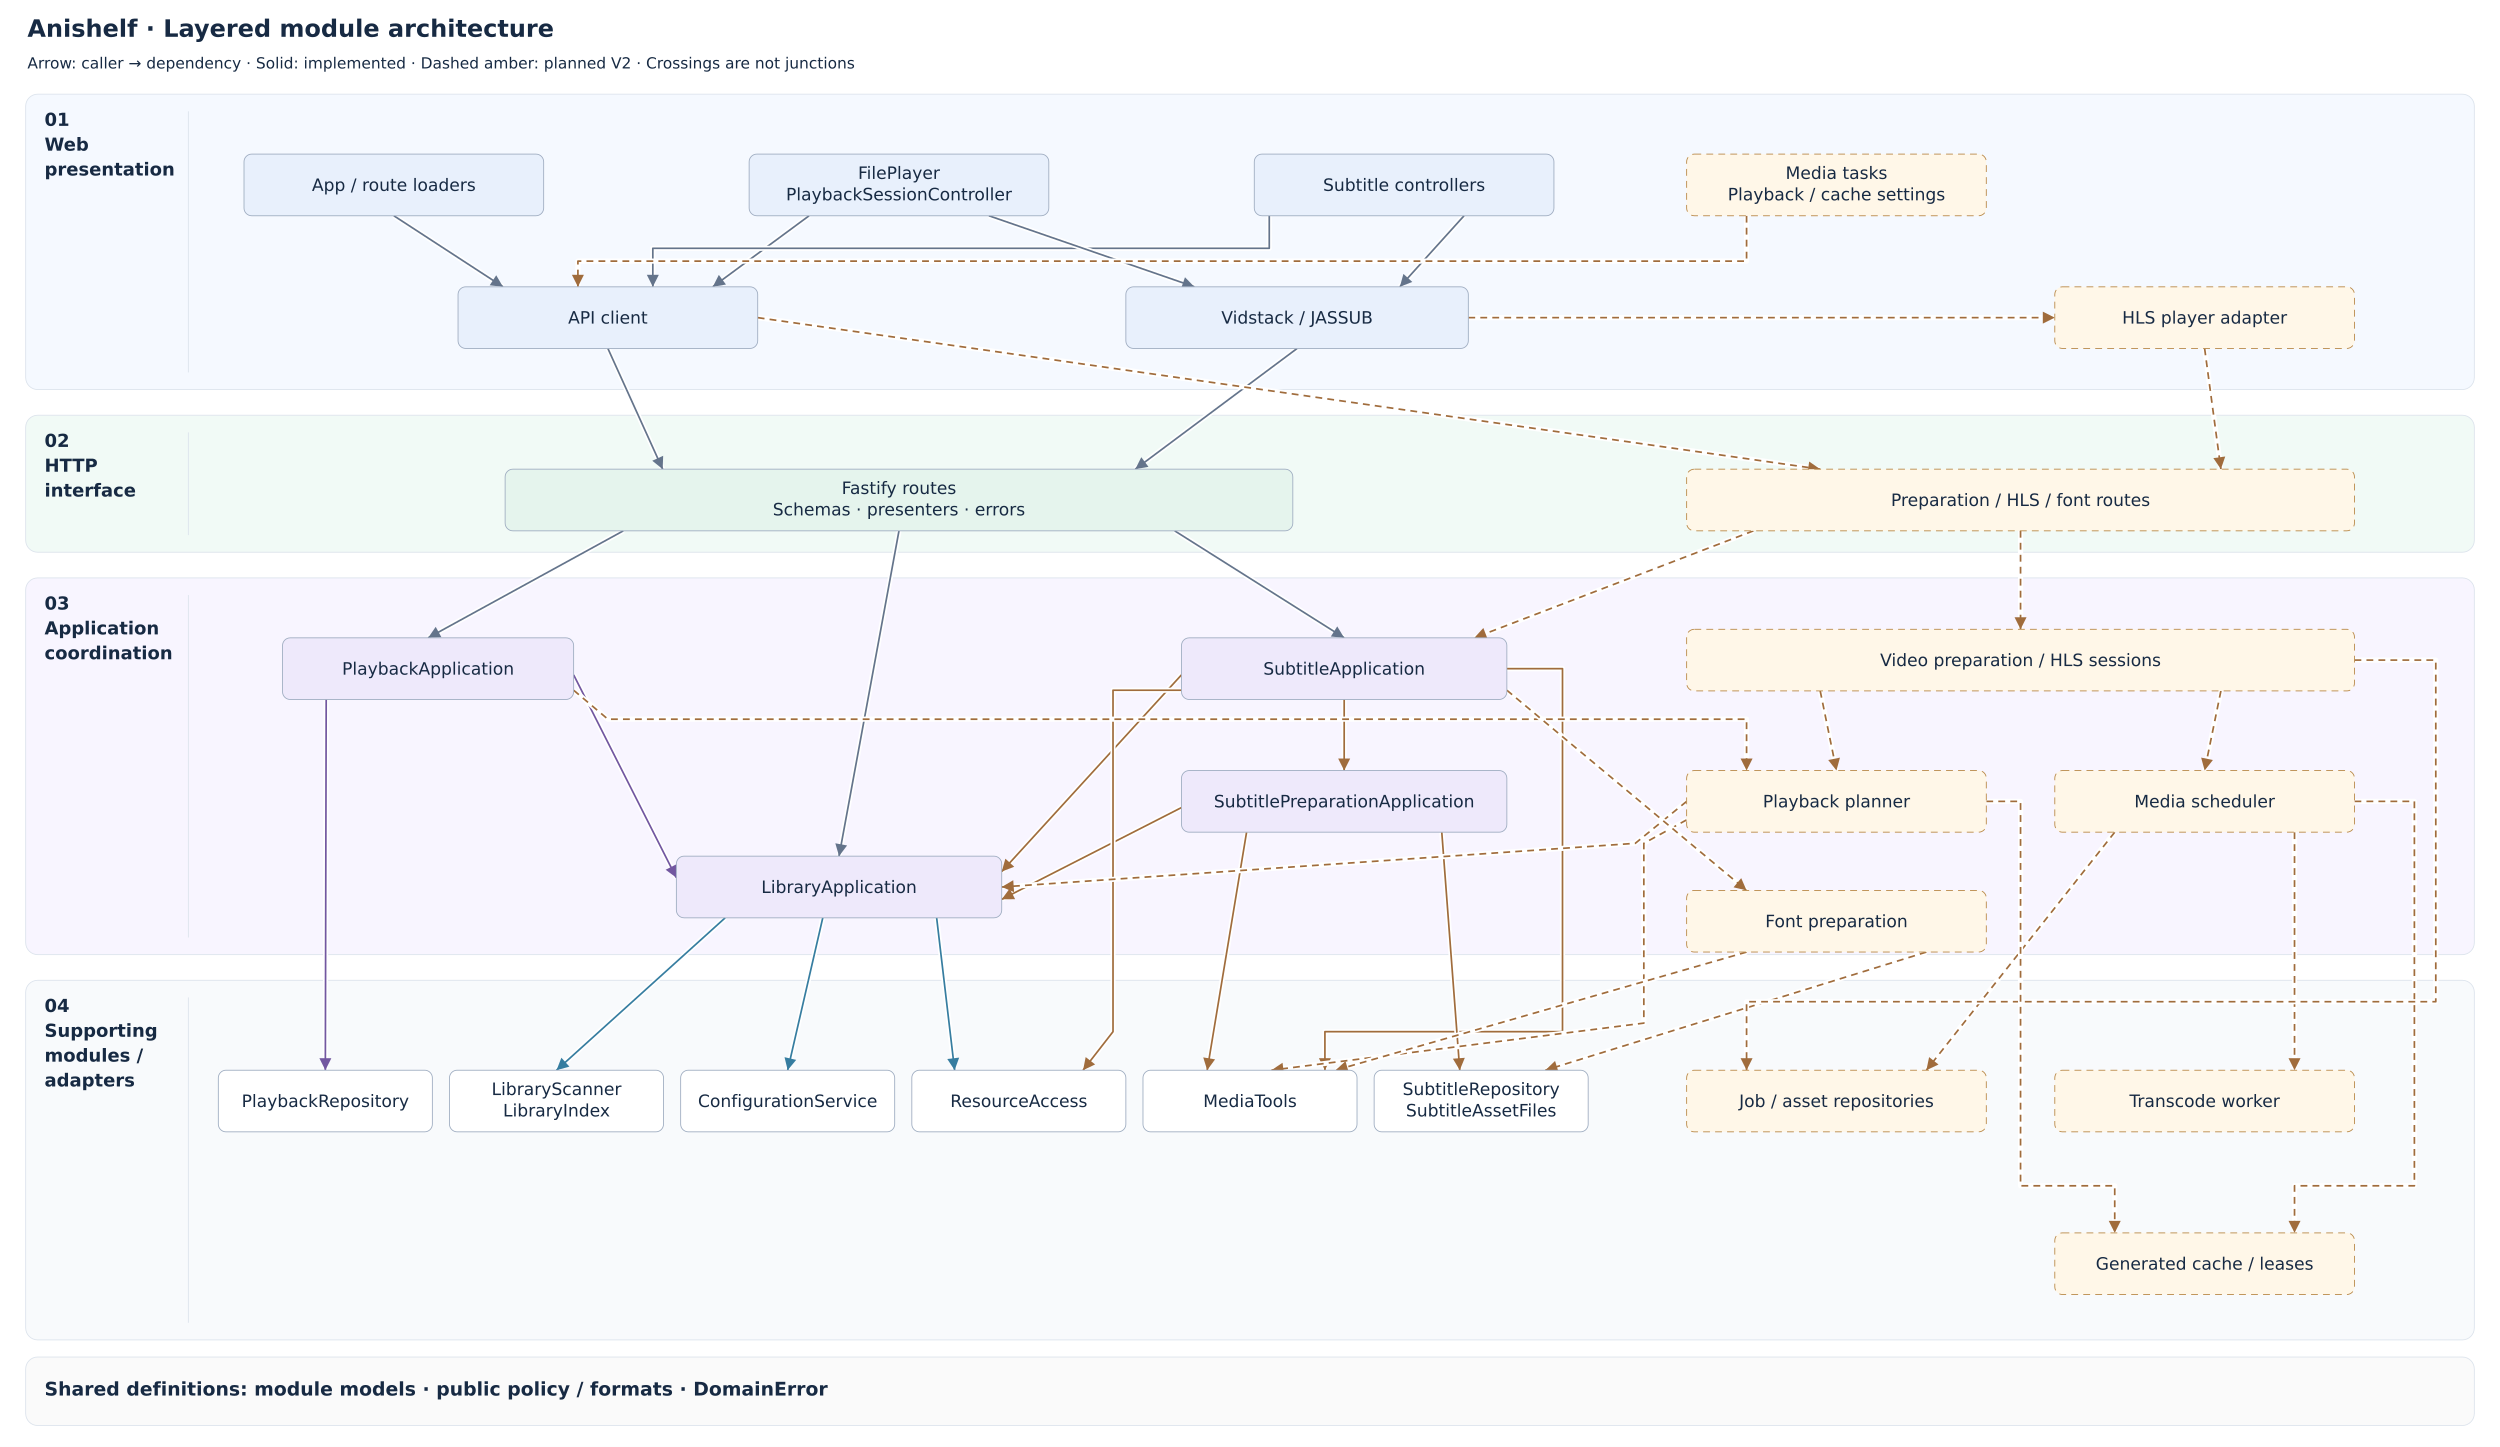
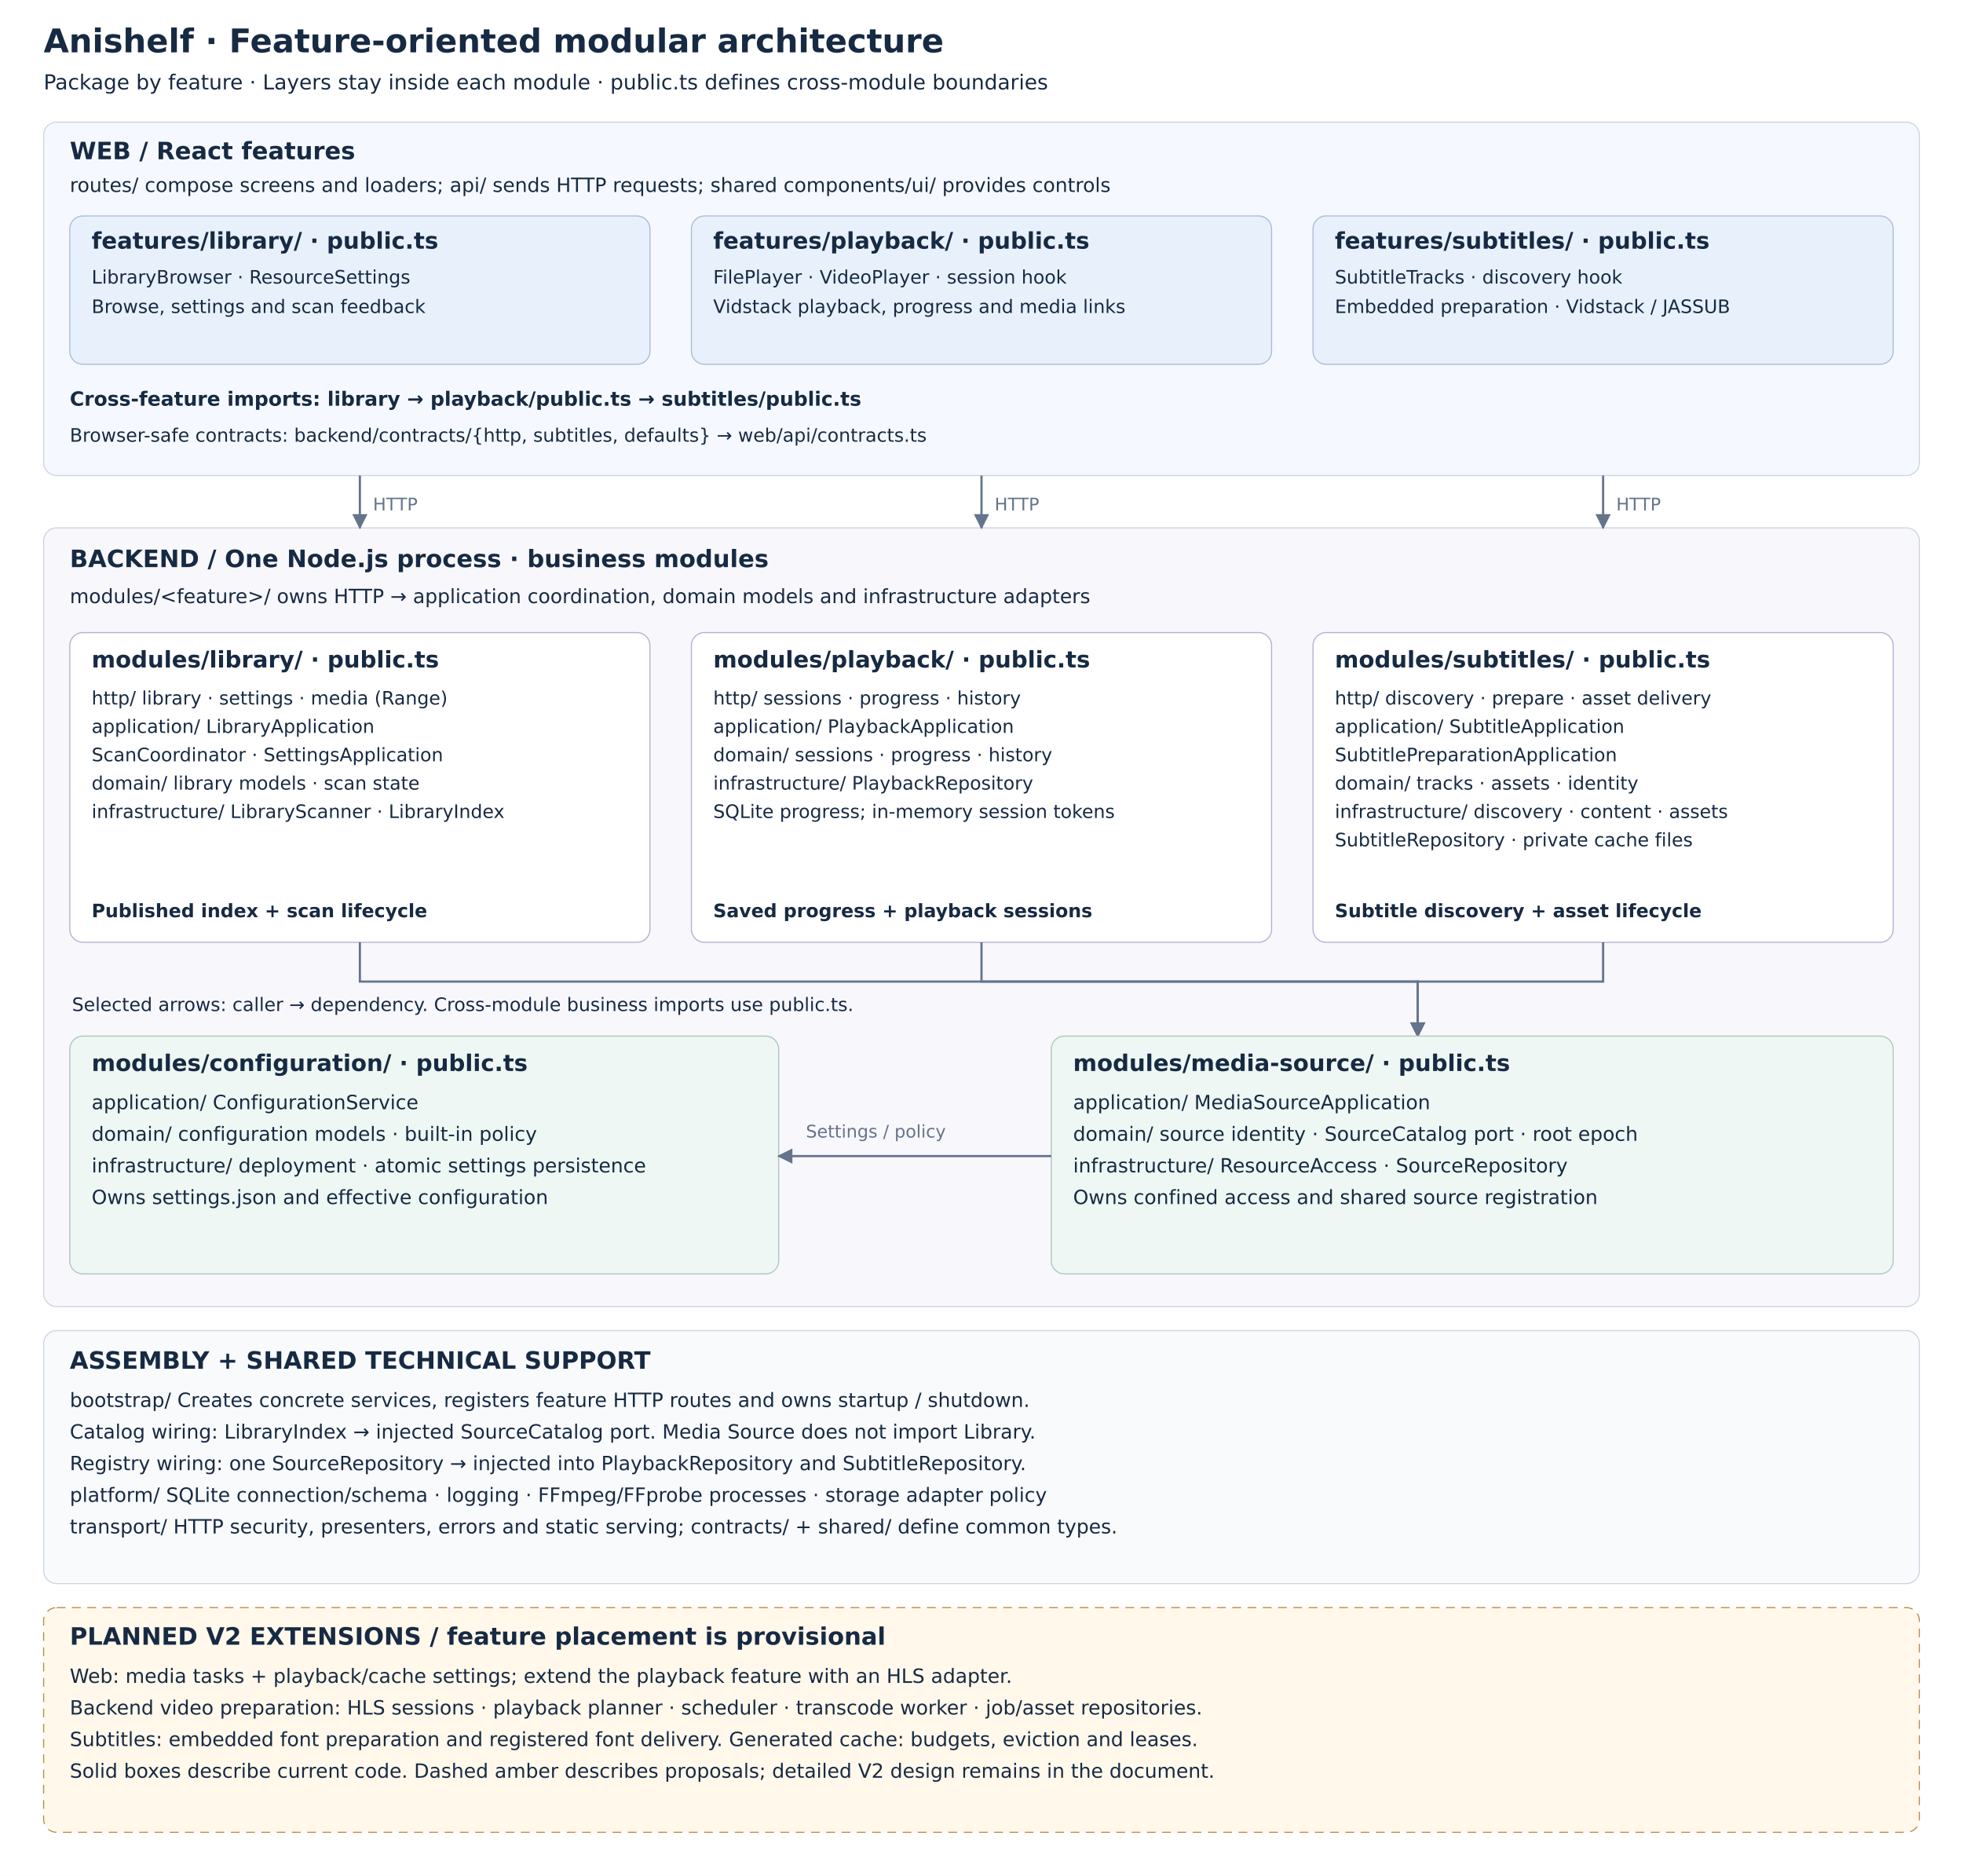
- <svg xmlns="http://www.w3.org/2000/svg" width="2920" height="1690" viewBox="0 0 2920 1690" role="img" aria-labelledby="title desc">
+ <svg xmlns="http://www.w3.org/2000/svg" width="1800" height="1720" viewBox="0 0 1800 1720" role="img" aria-labelledby="title desc">
  <defs>
-     <marker id="arrow0" viewBox="0 0 10 10" refX="10" refY="5" markerWidth="7" markerHeight="7" orient="auto">
+     <marker id="arrow" viewBox="0 0 10 10" refX="9" refY="5" markerWidth="7" markerHeight="7" orient="auto">
      <path d="M0 0 10 5 0 10z" fill="#64748b" />
    </marker>
-     <marker id="arrow1" viewBox="0 0 10 10" refX="10" refY="5" markerWidth="7" markerHeight="7" orient="auto">
-       <path d="M0 0 10 5 0 10z" fill="#7257a0" />
-     </marker>
-     <marker id="arrow2" viewBox="0 0 10 10" refX="10" refY="5" markerWidth="7" markerHeight="7" orient="auto">
-       <path d="M0 0 10 5 0 10z" fill="#367da0" />
-     </marker>
-     <marker id="arrow3" viewBox="0 0 10 10" refX="10" refY="5" markerWidth="7" markerHeight="7" orient="auto">
-       <path d="M0 0 10 5 0 10z" fill="#a06c3c" />
-     </marker>
  </defs>
-   <rect width="2920" height="1690" fill="#fff" />
+   <rect width="1800" height="1720" fill="#ffffff" />
  <g font-family="DejaVu Sans, Arial, sans-serif" fill="#172a43">
-     <text x="32" y="43" font-size="28" font-weight="600">Anishelf · Layered module architecture</text>
-     <text x="32" y="80" font-size="18">Arrow: caller → dependency    ·    Solid: implemented    ·    Dashed amber: planned V2    ·    Crossings are not junctions</text>
-     <rect x="30" y="110" width="2860" height="345" rx="14" fill="#f5f9ff" stroke="#dce3ec" />
-     <path d="M220 130 V435" stroke="#dce3ec" />
-     <text x="52" y="147" font-size="21" font-weight="600">01</text>
-     <text x="52" y="176" font-size="21" font-weight="600">Web</text>
-     <text x="52" y="205" font-size="21" font-weight="600">presentation</text>
-     <rect x="30" y="485" width="2860" height="160" rx="14" fill="#f1faf6" stroke="#dce3ec" />
-     <path d="M220 505 V625" stroke="#dce3ec" />
-     <text x="52" y="522" font-size="21" font-weight="600">02</text>
-     <text x="52" y="551" font-size="21" font-weight="600">HTTP</text>
-     <text x="52" y="580" font-size="21" font-weight="600">interface</text>
-     <rect x="30" y="675" width="2860" height="440" rx="14" fill="#f8f5ff" stroke="#dce3ec" />
-     <path d="M220 695 V1095" stroke="#dce3ec" />
-     <text x="52" y="712" font-size="21" font-weight="600">03</text>
-     <text x="52" y="741" font-size="21" font-weight="600">Application</text>
-     <text x="52" y="770" font-size="21" font-weight="600">coordination</text>
-     <rect x="30" y="1145" width="2860" height="420" rx="14" fill="#f8fafc" stroke="#dce3ec" />
-     <path d="M220 1165 V1545" stroke="#dce3ec" />
-     <text x="52" y="1182" font-size="21" font-weight="600">04</text>
-     <text x="52" y="1211" font-size="21" font-weight="600">Supporting</text>
-     <text x="52" y="1240" font-size="21" font-weight="600">modules /</text>
-     <text x="52" y="1269" font-size="21" font-weight="600">adapters</text>
-     <rect x="30" y="1585" width="2860" height="80" rx="14" fill="#fafafa" stroke="#dce3ec" />
-     <text x="52" y="1630" font-size="22" font-weight="600">Shared definitions: module models · public policy / formats · DomainError</text>
-     <g transform="translate(200 0)">
-       <path d="M 260 252 L 387.5 335" fill="none" stroke="#fff" stroke-width="6" stroke-linejoin="round" />
-       <path data-from="routes" data-to="api" data-status="implemented" d="M 260 252 L 387.5 335" fill="none" stroke="#64748b" stroke-width="2" stroke-linejoin="round" marker-end="url(#arrow0)" />
-       <path d="M 745 252 L 632.5 335" fill="none" stroke="#fff" stroke-width="6" stroke-linejoin="round" />
-       <path data-from="player" data-to="api" data-status="implemented" d="M 745 252 L 632.5 335" fill="none" stroke="#64748b" stroke-width="2" stroke-linejoin="round" marker-end="url(#arrow0)" />
-       <path d="M 1282.5 252 L 1282.5 290 L 562.5 290 L 562.5 335" fill="none" stroke="#fff" stroke-width="6" stroke-linejoin="round" />
-       <path data-from="subtitles-ui" data-to="api" data-status="implemented" d="M 1282.5 252 L 1282.5 290 L 562.5 290 L 562.5 335" fill="none" stroke="#64748b" stroke-width="2" stroke-linejoin="round" marker-end="url(#arrow0)" />
-       <path d="M 955 252 L 1195 335" fill="none" stroke="#fff" stroke-width="6" stroke-linejoin="round" />
-       <path data-from="player" data-to="renderer" data-status="implemented" d="M 955 252 L 1195 335" fill="none" stroke="#64748b" stroke-width="2" stroke-linejoin="round" marker-end="url(#arrow0)" />
-       <path d="M 1510 252 L 1435 335" fill="none" stroke="#fff" stroke-width="6" stroke-linejoin="round" />
-       <path data-from="subtitles-ui" data-to="renderer" data-status="implemented" d="M 1510 252 L 1435 335" fill="none" stroke="#64748b" stroke-width="2" stroke-linejoin="round" marker-end="url(#arrow0)" />
-       <path d="M 510 407 L 574 548" fill="none" stroke="#fff" stroke-width="6" stroke-linejoin="round" />
-       <path data-from="api" data-to="http" data-status="implemented" d="M 510 407 L 574 548" fill="none" stroke="#64748b" stroke-width="2" stroke-linejoin="round" marker-end="url(#arrow0)" />
-       <path d="M 1315 407 L 1126 548" fill="none" stroke="#fff" stroke-width="6" stroke-linejoin="round" />
-       <path data-from="renderer" data-to="http" data-status="implemented" d="M 1315 407 L 1126 548" fill="none" stroke="#64748b" stroke-width="2" stroke-linejoin="round" marker-end="url(#arrow0)" />
-       <path d="M 528 620 L 300 745" fill="none" stroke="#fff" stroke-width="6" stroke-linejoin="round" />
-       <path data-from="http" data-to="playback" data-status="implemented" d="M 528 620 L 300 745" fill="none" stroke="#64748b" stroke-width="2" stroke-linejoin="round" marker-end="url(#arrow0)" />
-       <path d="M 1172 620 L 1370 745" fill="none" stroke="#fff" stroke-width="6" stroke-linejoin="round" />
-       <path data-from="http" data-to="subtitles" data-status="implemented" d="M 1172 620 L 1370 745" fill="none" stroke="#64748b" stroke-width="2" stroke-linejoin="round" marker-end="url(#arrow0)" />
-       <path d="M 850 620 L 780 1000" fill="none" stroke="#fff" stroke-width="6" stroke-linejoin="round" />
-       <path data-from="http" data-to="library" data-status="implemented" d="M 850 620 L 780 1000" fill="none" stroke="#64748b" stroke-width="2" stroke-linejoin="round" marker-end="url(#arrow0)" />
-       <path d="M 470 788.2 L 590 1025.2" fill="none" stroke="#fff" stroke-width="6" stroke-linejoin="round" />
-       <path data-from="playback" data-to="library" data-status="implemented" d="M 470 788.2 L 590 1025.2" fill="none" stroke="#7257a0" stroke-width="2" stroke-linejoin="round" marker-end="url(#arrow1)" />
-       <path d="M 1370 817 L 1370 900" fill="none" stroke="#fff" stroke-width="6" stroke-linejoin="round" />
-       <path data-from="subtitles" data-to="preparation" data-status="implemented" d="M 1370 817 L 1370 900" fill="none" stroke="#a06c3c" stroke-width="2" stroke-linejoin="round" marker-end="url(#arrow3)" />
-       <path d="M 1180 788.2 L 970 1018" fill="none" stroke="#fff" stroke-width="6" stroke-linejoin="round" />
-       <path data-from="subtitles" data-to="library" data-status="implemented" d="M 1180 788.2 L 970 1018" fill="none" stroke="#a06c3c" stroke-width="2" stroke-linejoin="round" marker-end="url(#arrow3)" />
-       <path d="M 1180 943.2 L 970 1050.4" fill="none" stroke="#fff" stroke-width="6" stroke-linejoin="round" />
-       <path data-from="preparation" data-to="library" data-status="implemented" d="M 1180 943.2 L 970 1050.4" fill="none" stroke="#a06c3c" stroke-width="2" stroke-linejoin="round" marker-end="url(#arrow3)" />
-       <path d="M 181 817 L 180 1250" fill="none" stroke="#fff" stroke-width="6" stroke-linejoin="round" />
-       <path data-from="playback" data-to="progress-store" data-status="implemented" d="M 181 817 L 180 1250" fill="none" stroke="#7257a0" stroke-width="2" stroke-linejoin="round" marker-end="url(#arrow1)" />
-       <path d="M 647 1072 L 450 1250" fill="none" stroke="#fff" stroke-width="6" stroke-linejoin="round" />
-       <path data-from="library" data-to="index" data-status="implemented" d="M 647 1072 L 450 1250" fill="none" stroke="#367da0" stroke-width="2" stroke-linejoin="round" marker-end="url(#arrow2)" />
-       <path d="M 761 1072 L 720 1250" fill="none" stroke="#fff" stroke-width="6" stroke-linejoin="round" />
-       <path data-from="library" data-to="config" data-status="implemented" d="M 761 1072 L 720 1250" fill="none" stroke="#367da0" stroke-width="2" stroke-linejoin="round" marker-end="url(#arrow2)" />
-       <path d="M 894 1072 L 915 1250" fill="none" stroke="#fff" stroke-width="6" stroke-linejoin="round" />
-       <path data-from="library" data-to="resource" data-status="implemented" d="M 894 1072 L 915 1250" fill="none" stroke="#367da0" stroke-width="2" stroke-linejoin="round" marker-end="url(#arrow2)" />
-       <path d="M 1180 806.2 L 1100 806.2 L 1100 1205 L 1065 1250" fill="none" stroke="#fff" stroke-width="6" stroke-linejoin="round" />
-       <path data-from="subtitles" data-to="resource" data-status="implemented" d="M 1180 806.2 L 1100 806.2 L 1100 1205 L 1065 1250" fill="none" stroke="#a06c3c" stroke-width="2" stroke-linejoin="round" marker-end="url(#arrow3)" />
-       <path d="M 1560 781 L 1625 781 L 1625 1205 L 1347.5 1205 L 1347.5 1250" fill="none" stroke="#fff" stroke-width="6" stroke-linejoin="round" />
-       <path data-from="subtitles" data-to="tools" data-status="implemented" d="M 1560 781 L 1625 781 L 1625 1205 L 1347.5 1205 L 1347.5 1250" fill="none" stroke="#a06c3c" stroke-width="2" stroke-linejoin="round" marker-end="url(#arrow3)" />
-       <path d="M 1256 972 L 1210 1250" fill="none" stroke="#fff" stroke-width="6" stroke-linejoin="round" />
-       <path data-from="preparation" data-to="tools" data-status="implemented" d="M 1256 972 L 1210 1250" fill="none" stroke="#a06c3c" stroke-width="2" stroke-linejoin="round" marker-end="url(#arrow3)" />
-       <path d="M 1484 972 L 1505 1250" fill="none" stroke="#fff" stroke-width="6" stroke-linejoin="round" />
-       <path data-from="preparation" data-to="subtitle-store" data-status="implemented" d="M 1484 972 L 1505 1250" fill="none" stroke="#a06c3c" stroke-width="2" stroke-linejoin="round" marker-end="url(#arrow3)" />
-       <path d="M 1840 252 L 1840 305 L 475 305 L 475 335" fill="none" stroke="#fff" stroke-width="6" stroke-linejoin="round" />
-       <path data-from="tasks-ui" data-to="api" data-status="planned" d="M 1840 252 L 1840 305 L 475 305 L 475 335" stroke-dasharray="8 6" fill="none" stroke="#a06c3c" stroke-width="2" stroke-linejoin="round" marker-end="url(#arrow3)" />
-       <path d="M 1515 371 L 2200 371" fill="none" stroke="#fff" stroke-width="6" stroke-linejoin="round" />
-       <path data-from="renderer" data-to="hls-ui" data-status="planned" d="M 1515 371 L 2200 371" stroke-dasharray="8 6" fill="none" stroke="#a06c3c" stroke-width="2" stroke-linejoin="round" marker-end="url(#arrow3)" />
-       <path d="M 685 371 L 1926 548" fill="none" stroke="#fff" stroke-width="6" stroke-linejoin="round" />
-       <path data-from="api" data-to="future-http" data-status="planned" d="M 685 371 L 1926 548" stroke-dasharray="8 6" fill="none" stroke="#a06c3c" stroke-width="2" stroke-linejoin="round" marker-end="url(#arrow3)" />
-       <path d="M 2375 407 L 2394 548" fill="none" stroke="#fff" stroke-width="6" stroke-linejoin="round" />
-       <path data-from="hls-ui" data-to="future-http" data-status="planned" d="M 2375 407 L 2394 548" stroke-dasharray="8 6" fill="none" stroke="#a06c3c" stroke-width="2" stroke-linejoin="round" marker-end="url(#arrow3)" />
-       <path d="M 2160 620 L 2160 735" fill="none" stroke="#fff" stroke-width="6" stroke-linejoin="round" />
-       <path data-from="future-http" data-to="video-application" data-status="planned" d="M 2160 620 L 2160 735" stroke-dasharray="8 6" fill="none" stroke="#a06c3c" stroke-width="2" stroke-linejoin="round" marker-end="url(#arrow3)" />
-       <path d="M 1848 620 L 1522 745" fill="none" stroke="#fff" stroke-width="6" stroke-linejoin="round" />
-       <path data-from="future-http" data-to="subtitles" data-status="planned" d="M 1848 620 L 1522 745" stroke-dasharray="8 6" fill="none" stroke="#a06c3c" stroke-width="2" stroke-linejoin="round" marker-end="url(#arrow3)" />
-       <path d="M 1926 807 L 1945 900" fill="none" stroke="#fff" stroke-width="6" stroke-linejoin="round" />
-       <path data-from="video-application" data-to="planner" data-status="planned" d="M 1926 807 L 1945 900" stroke-dasharray="8 6" fill="none" stroke="#a06c3c" stroke-width="2" stroke-linejoin="round" marker-end="url(#arrow3)" />
-       <path d="M 2394 807 L 2375 900" fill="none" stroke="#fff" stroke-width="6" stroke-linejoin="round" />
-       <path data-from="video-application" data-to="scheduler" data-status="planned" d="M 2394 807 L 2375 900" stroke-dasharray="8 6" fill="none" stroke="#a06c3c" stroke-width="2" stroke-linejoin="round" marker-end="url(#arrow3)" />
-       <path d="M 470 806.2 L 510 840 L 1840 840 L 1840 900" fill="none" stroke="#fff" stroke-width="6" stroke-linejoin="round" />
-       <path data-from="playback" data-to="planner" data-status="planned" d="M 470 806.2 L 510 840 L 1840 840 L 1840 900" stroke-dasharray="8 6" fill="none" stroke="#a06c3c" stroke-width="2" stroke-linejoin="round" marker-end="url(#arrow3)" />
-       <path d="M 1770 936 L 1710 985 L 970 1036" fill="none" stroke="#fff" stroke-width="6" stroke-linejoin="round" />
-       <path data-from="planner" data-to="library" data-status="planned" d="M 1770 936 L 1710 985 L 970 1036" stroke-dasharray="8 6" fill="none" stroke="#a06c3c" stroke-width="2" stroke-linejoin="round" marker-end="url(#arrow3)" />
-       <path d="M 1770 957.6 L 1720 985 L 1720 1195 L 1285 1250" fill="none" stroke="#fff" stroke-width="6" stroke-linejoin="round" />
-       <path data-from="planner" data-to="tools" data-status="planned" d="M 1770 957.6 L 1720 985 L 1720 1195 L 1285 1250" stroke-dasharray="8 6" fill="none" stroke="#a06c3c" stroke-width="2" stroke-linejoin="round" marker-end="url(#arrow3)" />
-       <path d="M 1560 806.2 L 1840 1040" fill="none" stroke="#fff" stroke-width="6" stroke-linejoin="round" />
-       <path data-from="subtitles" data-to="fonts" data-status="planned" d="M 1560 806.2 L 1840 1040" stroke-dasharray="8 6" fill="none" stroke="#a06c3c" stroke-width="2" stroke-linejoin="round" marker-end="url(#arrow3)" />
-       <path d="M 1840 1112 L 1360 1250" fill="none" stroke="#fff" stroke-width="6" stroke-linejoin="round" />
-       <path data-from="fonts" data-to="tools" data-status="planned" d="M 1840 1112 L 1360 1250" stroke-dasharray="8 6" fill="none" stroke="#a06c3c" stroke-width="2" stroke-linejoin="round" marker-end="url(#arrow3)" />
-       <path d="M 2050 1112 L 1605 1250" fill="none" stroke="#fff" stroke-width="6" stroke-linejoin="round" />
-       <path data-from="fonts" data-to="subtitle-store" data-status="planned" d="M 2050 1112 L 1605 1250" stroke-dasharray="8 6" fill="none" stroke="#a06c3c" stroke-width="2" stroke-linejoin="round" marker-end="url(#arrow3)" />
-       <path d="M 2480 972 L 2480 1250" fill="none" stroke="#fff" stroke-width="6" stroke-linejoin="round" />
-       <path data-from="scheduler" data-to="worker" data-status="planned" d="M 2480 972 L 2480 1250" stroke-dasharray="8 6" fill="none" stroke="#a06c3c" stroke-width="2" stroke-linejoin="round" marker-end="url(#arrow3)" />
-       <path d="M 2270 972 L 2050 1250" fill="none" stroke="#fff" stroke-width="6" stroke-linejoin="round" />
-       <path data-from="scheduler" data-to="jobs" data-status="planned" d="M 2270 972 L 2050 1250" stroke-dasharray="8 6" fill="none" stroke="#a06c3c" stroke-width="2" stroke-linejoin="round" marker-end="url(#arrow3)" />
-       <path d="M 2550 936 L 2620 936 L 2620 1385 L 2480 1385 L 2480 1440" fill="none" stroke="#fff" stroke-width="6" stroke-linejoin="round" />
-       <path data-from="scheduler" data-to="cache" data-status="planned" d="M 2550 936 L 2620 936 L 2620 1385 L 2480 1385 L 2480 1440" stroke-dasharray="8 6" fill="none" stroke="#a06c3c" stroke-width="2" stroke-linejoin="round" marker-end="url(#arrow3)" />
-       <path d="M 2550 771 L 2645 771 L 2645 1170 L 1840 1170 L 1840 1250" fill="none" stroke="#fff" stroke-width="6" stroke-linejoin="round" />
-       <path data-from="video-application" data-to="jobs" data-status="planned" d="M 2550 771 L 2645 771 L 2645 1170 L 1840 1170 L 1840 1250" stroke-dasharray="8 6" fill="none" stroke="#a06c3c" stroke-width="2" stroke-linejoin="round" marker-end="url(#arrow3)" />
-       <path d="M 2120 936 L 2160 936 L 2160 1385 L 2270 1385 L 2270 1440" fill="none" stroke="#fff" stroke-width="6" stroke-linejoin="round" />
-       <path data-from="planner" data-to="cache" data-status="planned" d="M 2120 936 L 2160 936 L 2160 1385 L 2270 1385 L 2270 1440" stroke-dasharray="8 6" fill="none" stroke="#a06c3c" stroke-width="2" stroke-linejoin="round" marker-end="url(#arrow3)" />
-       <g id="routes">
-         <rect x="85" y="180" width="350" height="72" rx="9" fill="#e8f0fc" stroke="#9eacc0" />
-         <text x="260.0" y="223" font-size="20" text-anchor="middle">App / route loaders</text>
-       </g>
-       <g id="player">
-         <rect x="675" y="180" width="350" height="72" rx="9" fill="#e8f0fc" stroke="#9eacc0" />
-         <text x="850.0" y="209" font-size="20" text-anchor="middle">FilePlayer</text>
-         <text x="850.0" y="234" font-size="20" text-anchor="middle">PlaybackSessionController</text>
-       </g>
-       <g id="subtitles-ui">
-         <rect x="1265" y="180" width="350" height="72" rx="9" fill="#e8f0fc" stroke="#9eacc0" />
-         <text x="1440.0" y="223" font-size="20" text-anchor="middle">Subtitle controllers</text>
-       </g>
-       <g id="api">
-         <rect x="335" y="335" width="350" height="72" rx="9" fill="#e8f0fc" stroke="#9eacc0" />
-         <text x="510.0" y="378" font-size="20" text-anchor="middle">API client</text>
-       </g>
-       <g id="renderer">
-         <rect x="1115" y="335" width="400" height="72" rx="9" fill="#e8f0fc" stroke="#9eacc0" />
-         <text x="1315.0" y="378" font-size="20" text-anchor="middle">Vidstack / JASSUB</text>
-       </g>
-       <g id="http">
-         <rect x="390" y="548" width="920" height="72" rx="9" fill="#e5f4ed" stroke="#9eacc0" />
-         <text x="850.0" y="577" font-size="20" text-anchor="middle">Fastify routes</text>
-         <text x="850.0" y="602" font-size="20" text-anchor="middle">Schemas · presenters · errors</text>
-       </g>
-       <g id="playback">
-         <rect x="130" y="745" width="340" height="72" rx="9" fill="#eee9fb" stroke="#9eacc0" />
-         <text x="300.0" y="788" font-size="20" text-anchor="middle">PlaybackApplication</text>
-       </g>
-       <g id="subtitles">
-         <rect x="1180" y="745" width="380" height="72" rx="9" fill="#eee9fb" stroke="#9eacc0" />
-         <text x="1370.0" y="788" font-size="20" text-anchor="middle">SubtitleApplication</text>
-       </g>
-       <g id="preparation">
-         <rect x="1180" y="900" width="380" height="72" rx="9" fill="#eee9fb" stroke="#9eacc0" />
-         <text x="1370.0" y="943" font-size="20" text-anchor="middle">SubtitlePreparationApplication</text>
-       </g>
-       <g id="library">
-         <rect x="590" y="1000" width="380" height="72" rx="9" fill="#eee9fb" stroke="#9eacc0" />
-         <text x="780.0" y="1043" font-size="20" text-anchor="middle">LibraryApplication</text>
-       </g>
-       <g id="progress-store">
-         <rect x="55" y="1250" width="250" height="72" rx="9" fill="#fff" stroke="#9eacc0" />
-         <text x="180.0" y="1293" font-size="20" text-anchor="middle">PlaybackRepository</text>
-       </g>
-       <g id="index">
-         <rect x="325" y="1250" width="250" height="72" rx="9" fill="#fff" stroke="#9eacc0" />
-         <text x="450.0" y="1279" font-size="20" text-anchor="middle">LibraryScanner</text>
-         <text x="450.0" y="1304" font-size="20" text-anchor="middle">LibraryIndex</text>
-       </g>
-       <g id="config">
-         <rect x="595" y="1250" width="250" height="72" rx="9" fill="#fff" stroke="#9eacc0" />
-         <text x="720.0" y="1293" font-size="20" text-anchor="middle">ConfigurationService</text>
-       </g>
-       <g id="resource">
-         <rect x="865" y="1250" width="250" height="72" rx="9" fill="#fff" stroke="#9eacc0" />
-         <text x="990.0" y="1293" font-size="20" text-anchor="middle">ResourceAccess</text>
-       </g>
-       <g id="tools">
-         <rect x="1135" y="1250" width="250" height="72" rx="9" fill="#fff" stroke="#9eacc0" />
-         <text x="1260.0" y="1293" font-size="20" text-anchor="middle">MediaTools</text>
-       </g>
-       <g id="subtitle-store">
-         <rect x="1405" y="1250" width="250" height="72" rx="9" fill="#fff" stroke="#9eacc0" />
-         <text x="1530.0" y="1279" font-size="20" text-anchor="middle">SubtitleRepository</text>
-         <text x="1530.0" y="1304" font-size="20" text-anchor="middle">SubtitleAssetFiles</text>
-       </g>
-       <g id="tasks-ui">
-         <rect x="1770" y="180" width="350" height="72" rx="9" fill="#fff7e8" stroke="#b88745" stroke-dasharray="8 6" />
-         <text x="1945.0" y="209" font-size="20" text-anchor="middle">Media tasks</text>
-         <text x="1945.0" y="234" font-size="20" text-anchor="middle">Playback / cache settings</text>
-       </g>
-       <g id="hls-ui">
-         <rect x="2200" y="335" width="350" height="72" rx="9" fill="#fff7e8" stroke="#b88745" stroke-dasharray="8 6" />
-         <text x="2375.0" y="378" font-size="20" text-anchor="middle">HLS player adapter</text>
-       </g>
-       <g id="future-http">
-         <rect x="1770" y="548" width="780" height="72" rx="9" fill="#fff7e8" stroke="#b88745" stroke-dasharray="8 6" />
-         <text x="2160.0" y="591" font-size="20" text-anchor="middle">Preparation / HLS / font routes</text>
-       </g>
-       <g id="video-application">
-         <rect x="1770" y="735" width="780" height="72" rx="9" fill="#fff7e8" stroke="#b88745" stroke-dasharray="8 6" />
-         <text x="2160.0" y="778" font-size="20" text-anchor="middle">Video preparation / HLS sessions</text>
-       </g>
-       <g id="planner">
-         <rect x="1770" y="900" width="350" height="72" rx="9" fill="#fff7e8" stroke="#b88745" stroke-dasharray="8 6" />
-         <text x="1945.0" y="943" font-size="20" text-anchor="middle">Playback planner</text>
-       </g>
-       <g id="scheduler">
-         <rect x="2200" y="900" width="350" height="72" rx="9" fill="#fff7e8" stroke="#b88745" stroke-dasharray="8 6" />
-         <text x="2375.0" y="943" font-size="20" text-anchor="middle">Media scheduler</text>
-       </g>
-       <g id="fonts">
-         <rect x="1770" y="1040" width="350" height="72" rx="9" fill="#fff7e8" stroke="#b88745" stroke-dasharray="8 6" />
-         <text x="1945.0" y="1083" font-size="20" text-anchor="middle">Font preparation</text>
-       </g>
-       <g id="jobs">
-         <rect x="1770" y="1250" width="350" height="72" rx="9" fill="#fff7e8" stroke="#b88745" stroke-dasharray="8 6" />
-         <text x="1945.0" y="1293" font-size="20" text-anchor="middle">Job / asset repositories</text>
-       </g>
-       <g id="worker">
-         <rect x="2200" y="1250" width="350" height="72" rx="9" fill="#fff7e8" stroke="#b88745" stroke-dasharray="8 6" />
-         <text x="2375.0" y="1293" font-size="20" text-anchor="middle">Transcode worker</text>
-       </g>
-       <g id="cache">
-         <rect x="2200" y="1440" width="350" height="72" rx="9" fill="#fff7e8" stroke="#b88745" stroke-dasharray="8 6" />
-         <text x="2375.0" y="1483" font-size="20" text-anchor="middle">Generated cache / leases</text>
-       </g>
-     </g>
+     <text x="40" y="48" font-size="30" font-weight="600">Anishelf · Feature-oriented modular architecture</text>
+     <text x="40" y="82" font-size="19">Package by feature · Layers stay inside each module · public.ts defines cross-module boundaries</text>
+     <rect x="40" y="112" width="1720" height="324" rx="12" fill="#f5f9ff" stroke="#cbd5e1" />
+     <text x="64" y="146" font-size="22" font-weight="600">WEB / React features</text>
+     <text x="64" y="176" font-size="18">routes/ compose screens and loaders; api/ sends HTTP requests; shared components/ui/ provides controls</text>
+     <rect x="64" y="198" width="532" height="136" rx="12" fill="#e8f0fc" stroke="#a9bcd5" />
+     <text x="84" y="228" font-size="21" font-weight="600">features/library/ · public.ts</text>
+     <text x="84" y="260" font-size="17">LibraryBrowser · ResourceSettings</text>
+     <text x="84" y="287" font-size="17">Browse, settings and scan feedback</text>
+     <rect x="634" y="198" width="532" height="136" rx="12" fill="#e8f0fc" stroke="#a9bcd5" />
+     <text x="654" y="228" font-size="21" font-weight="600">features/playback/ · public.ts</text>
+     <text x="654" y="260" font-size="17">FilePlayer · VideoPlayer · session hook</text>
+     <text x="654" y="287" font-size="17">Vidstack playback, progress and media links</text>
+     <rect x="1204" y="198" width="532" height="136" rx="12" fill="#e8f0fc" stroke="#a9bcd5" />
+     <text x="1224" y="228" font-size="21" font-weight="600">features/subtitles/ · public.ts</text>
+     <text x="1224" y="260" font-size="17">SubtitleTracks · discovery hook</text>
+     <text x="1224" y="287" font-size="17">Embedded preparation · Vidstack / JASSUB</text>
+     <text x="64" y="372" font-size="18" font-weight="600">Cross-feature imports: library → playback/public.ts → subtitles/public.ts</text>
+     <text x="64" y="405" font-size="17">Browser-safe contracts: backend/contracts/{http, subtitles, defaults} → web/api/contracts.ts</text>
+     <rect x="40" y="484" width="1720" height="714" rx="12" fill="#f8f7fc" stroke="#cbd5e1" />
+     <text x="64" y="520" font-size="22" font-weight="600">BACKEND / One Node.js process · business modules</text>
+     <text x="64" y="553" font-size="18">modules/&lt;feature&gt;/ owns HTTP → application coordination, domain models and infrastructure adapters</text>
+     <rect x="64" y="580" width="532" height="284" rx="12" fill="#ffffff" stroke="#b6aed2" />
+     <text x="84" y="612" font-size="21" font-weight="600">modules/library/ · public.ts</text>
+     <text x="84" y="646" font-size="17">http/  library · settings · media (Range)</text>
+     <text x="84" y="672" font-size="17">application/  LibraryApplication</text>
+     <text x="84" y="698" font-size="17">ScanCoordinator · SettingsApplication</text>
+     <text x="84" y="724" font-size="17">domain/  library models · scan state</text>
+     <text x="84" y="750" font-size="17">infrastructure/  LibraryScanner · LibraryIndex</text>
+     <text x="84" y="841" font-size="17" font-weight="600">Published index + scan lifecycle</text>
+     <rect x="634" y="580" width="532" height="284" rx="12" fill="#ffffff" stroke="#b6aed2" />
+     <text x="654" y="612" font-size="21" font-weight="600">modules/playback/ · public.ts</text>
+     <text x="654" y="646" font-size="17">http/  sessions · progress · history</text>
+     <text x="654" y="672" font-size="17">application/  PlaybackApplication</text>
+     <text x="654" y="698" font-size="17">domain/  sessions · progress · history</text>
+     <text x="654" y="724" font-size="17">infrastructure/  PlaybackRepository</text>
+     <text x="654" y="750" font-size="17">SQLite progress; in-memory session tokens</text>
+     <text x="654" y="841" font-size="17" font-weight="600">Saved progress + playback sessions</text>
+     <rect x="1204" y="580" width="532" height="284" rx="12" fill="#ffffff" stroke="#b6aed2" />
+     <text x="1224" y="612" font-size="21" font-weight="600">modules/subtitles/ · public.ts</text>
+     <text x="1224" y="646" font-size="17">http/  discovery · prepare · asset delivery</text>
+     <text x="1224" y="672" font-size="17">application/  SubtitleApplication</text>
+     <text x="1224" y="698" font-size="17">SubtitlePreparationApplication</text>
+     <text x="1224" y="724" font-size="17">domain/  tracks · assets · identity</text>
+     <text x="1224" y="750" font-size="17">infrastructure/  discovery · content · assets</text>
+     <text x="1224" y="776" font-size="17">SubtitleRepository · private cache files</text>
+     <text x="1224" y="841" font-size="17" font-weight="600">Subtitle discovery + asset lifecycle</text>
+     <path data-from="web-library" data-to="library" d="M330 436 V484" fill="none" stroke="#64748b" stroke-width="2" marker-end="url(#arrow)" />
+     <text x="342" y="468" font-size="16" fill="#64748b">HTTP</text>
+     <path data-from="web-playback" data-to="playback" d="M900 436 V484" fill="none" stroke="#64748b" stroke-width="2" marker-end="url(#arrow)" />
+     <text x="912" y="468" font-size="16" fill="#64748b">HTTP</text>
+     <path data-from="web-subtitles" data-to="subtitles" d="M1470 436 V484" fill="none" stroke="#64748b" stroke-width="2" marker-end="url(#arrow)" />
+     <text x="1482" y="468" font-size="16" fill="#64748b">HTTP</text>
+     <path data-from="library" data-to="media-source" d="M330 864 V900 H1300 V950" fill="none" stroke="#64748b" stroke-width="2" marker-end="url(#arrow)" />
+     <path data-from="playback" data-to="media-source" d="M900 864 V900 H1300 V950" fill="none" stroke="#64748b" stroke-width="2" marker-end="url(#arrow)" />
+     <path data-from="subtitles" data-to="media-source" d="M1470 864 V900 H1300 V950" fill="none" stroke="#64748b" stroke-width="2" marker-end="url(#arrow)" />
+     <text x="66" y="927" font-size="17">Selected arrows: caller → dependency. Cross-module business imports use public.ts.</text>
+     <rect x="64" y="950" width="650" height="218" rx="12" fill="#eef7f3" stroke="#a9c8bc" />
+     <text x="84" y="982" font-size="21" font-weight="600">modules/configuration/ · public.ts</text>
+     <text x="84" y="1017" font-size="18">application/  ConfigurationService</text>
+     <text x="84" y="1046" font-size="18">domain/  configuration models · built-in policy</text>
+     <text x="84" y="1075" font-size="18">infrastructure/  deployment · atomic settings persistence</text>
+     <text x="84" y="1104" font-size="18">Owns settings.json and effective configuration</text>
+     <rect x="964" y="950" width="772" height="218" rx="12" fill="#eef7f3" stroke="#a9c8bc" />
+     <text x="984" y="982" font-size="21" font-weight="600">modules/media-source/ · public.ts</text>
+     <text x="984" y="1017" font-size="18">application/  MediaSourceApplication</text>
+     <text x="984" y="1046" font-size="18">domain/  source identity · SourceCatalog port · root epoch</text>
+     <text x="984" y="1075" font-size="18">infrastructure/  ResourceAccess · SourceRepository</text>
+     <text x="984" y="1104" font-size="18">Owns confined access and shared source registration</text>
+     <path data-from="media-source" data-to="configuration" d="M964 1060 H714" fill="none" stroke="#64748b" stroke-width="2" marker-end="url(#arrow)" />
+     <text x="739" y="1043" font-size="16" fill="#64748b">Settings / policy</text>
+     <rect x="40" y="1220" width="1720" height="232" rx="12" fill="#f8fafc" stroke="#cbd5e1" />
+     <text x="64" y="1255" font-size="22" font-weight="600">ASSEMBLY + SHARED TECHNICAL SUPPORT</text>
+     <text x="64" y="1290" font-size="18">bootstrap/  Creates concrete services, registers feature HTTP routes and owns startup / shutdown.</text>
+     <text x="64" y="1319" font-size="18">Catalog wiring: LibraryIndex → injected SourceCatalog port. Media Source does not import Library.</text>
+     <text x="64" y="1348" font-size="18">Registry wiring: one SourceRepository → injected into PlaybackRepository and SubtitleRepository.</text>
+     <text x="64" y="1377" font-size="18">platform/  SQLite connection/schema · logging · FFmpeg/FFprobe processes · storage adapter policy</text>
+     <text x="64" y="1406" font-size="18">transport/  HTTP security, presenters, errors and static serving; contracts/ + shared/ define common types.</text>
+     <rect x="40" y="1474" width="1720" height="206" rx="12" fill="#fff8eb" stroke="#ba8b46" stroke-dasharray="8 6" />
+     <text x="64" y="1508" font-size="22" font-weight="600">PLANNED V2 EXTENSIONS / feature placement is provisional</text>
+     <text x="64" y="1543" font-size="18">Web: media tasks + playback/cache settings; extend the playback feature with an HLS adapter.</text>
+     <text x="64" y="1572" font-size="18">Backend video preparation: HLS sessions · playback planner · scheduler · transcode worker · job/asset repositories.</text>
+     <text x="64" y="1601" font-size="18">Subtitles: embedded font preparation and registered font delivery. Generated cache: budgets, eviction and leases.</text>
+     <text x="64" y="1630" font-size="18">Solid boxes describe current code. Dashed amber describes proposals; detailed V2 design remains in the document.</text>
  </g>
</svg>
